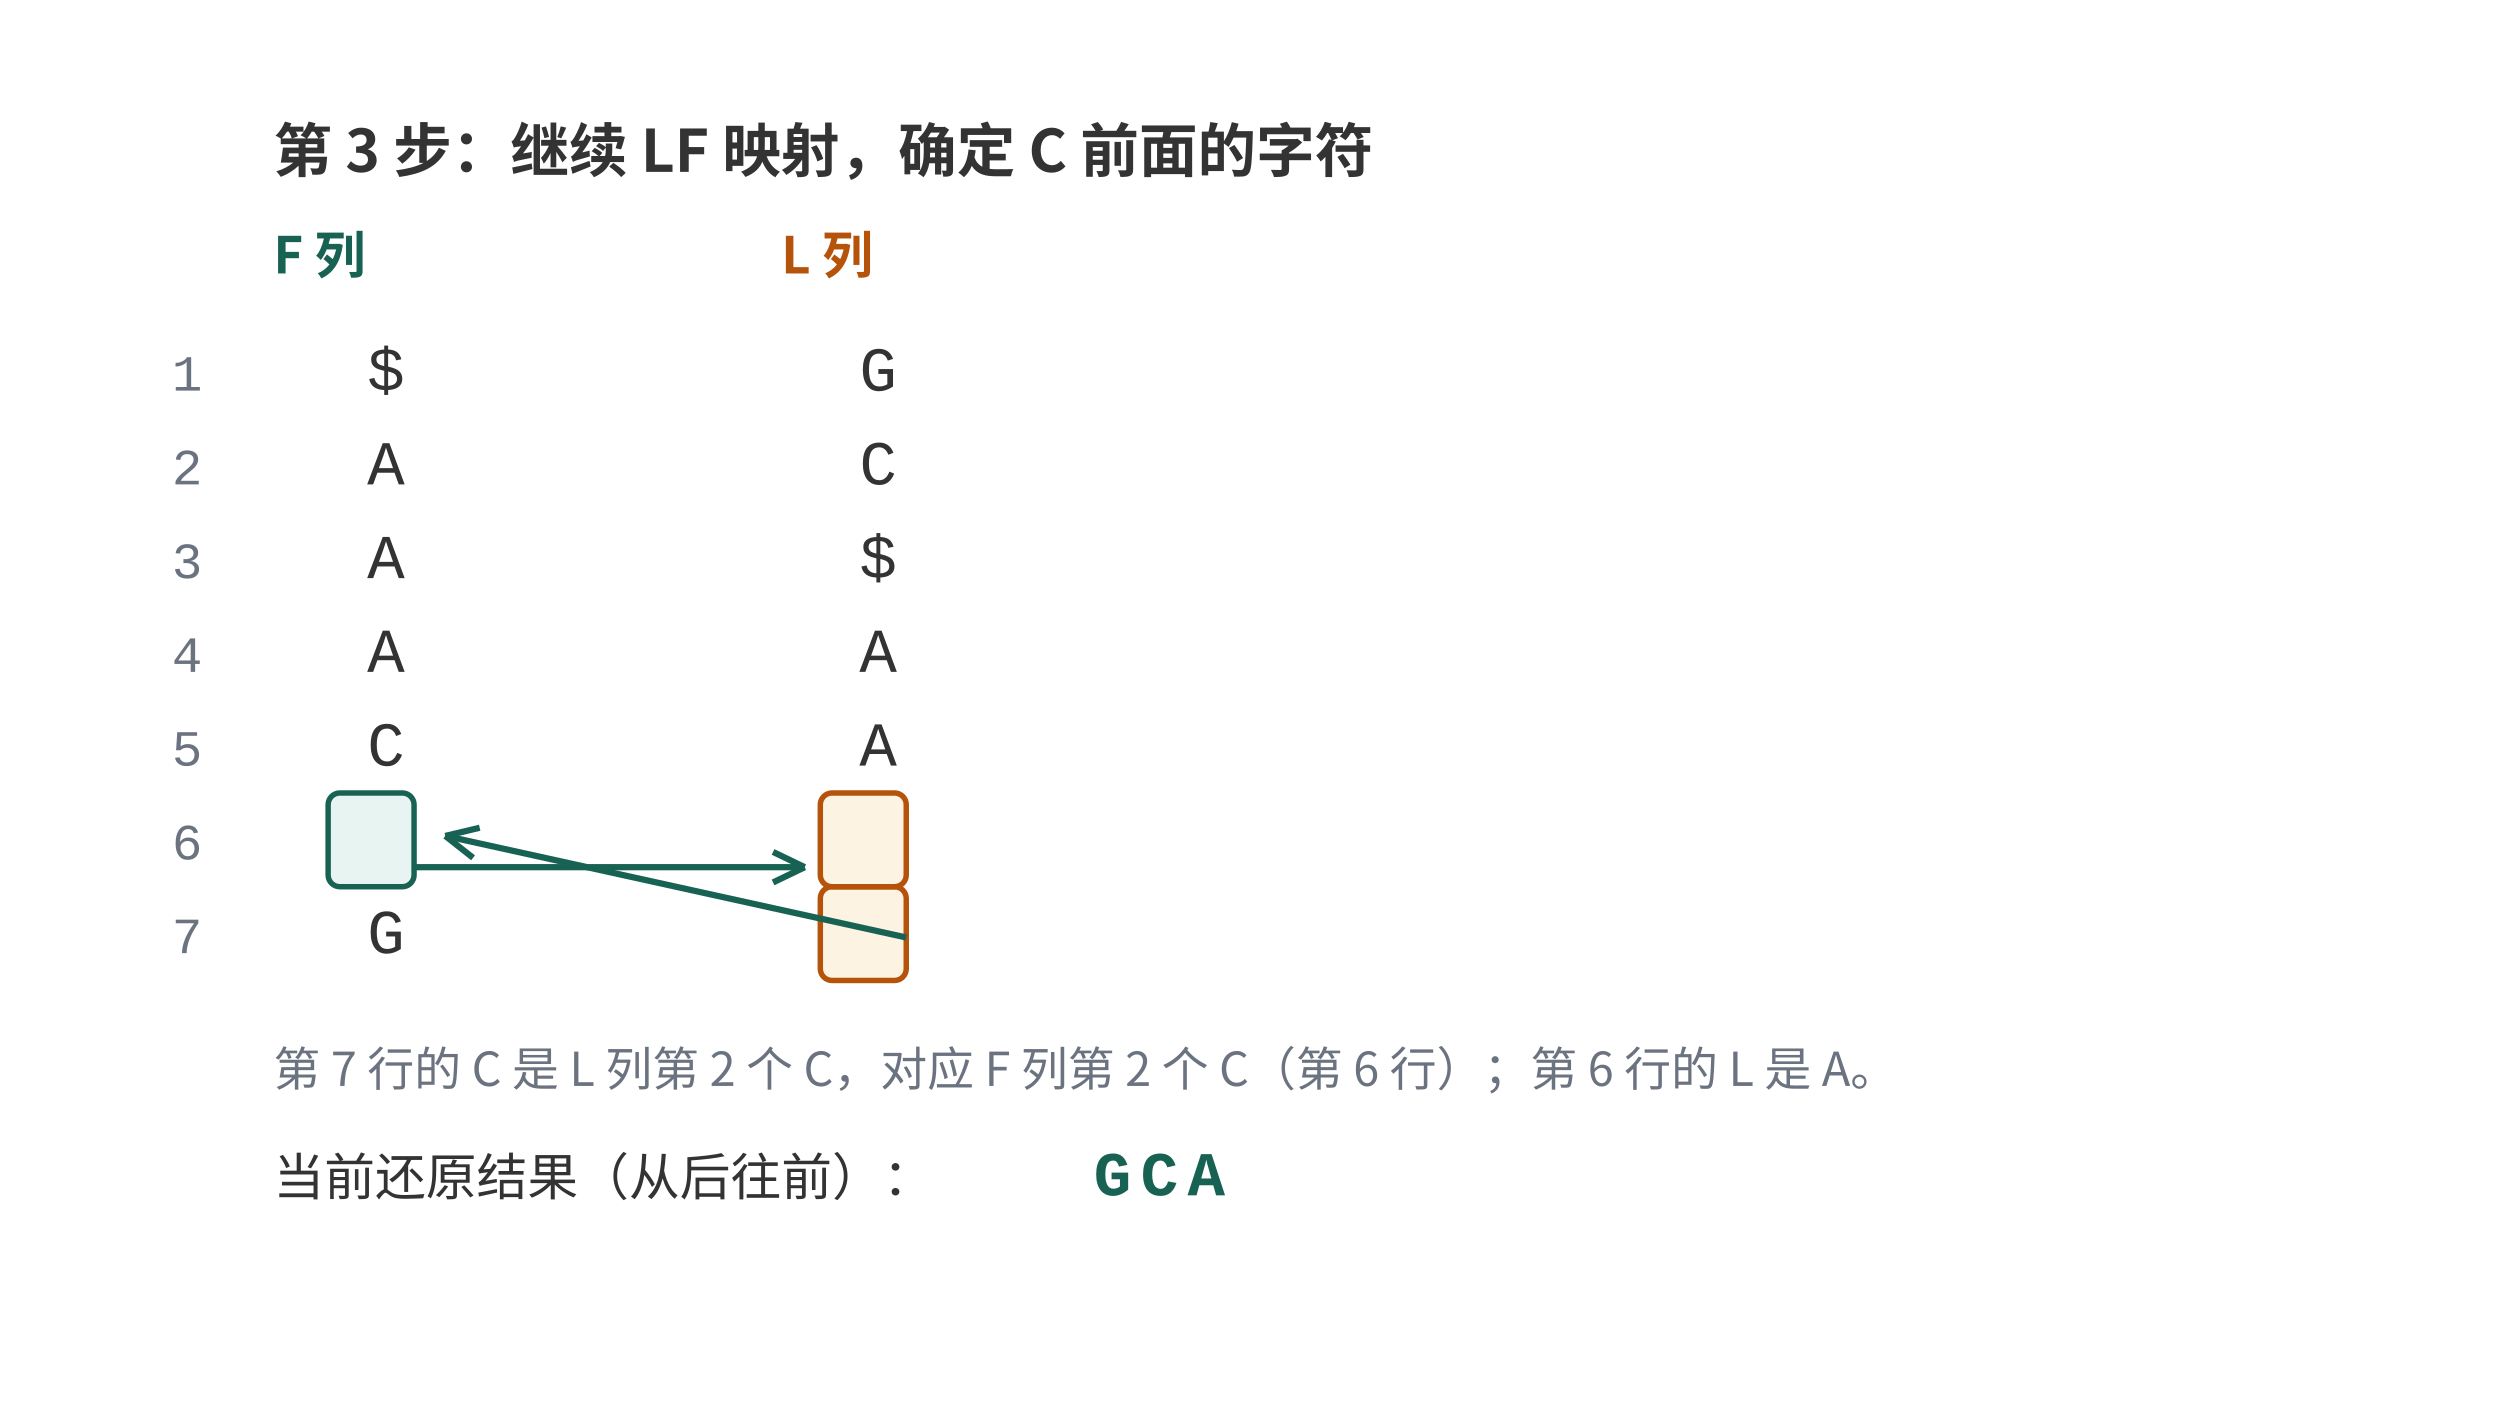
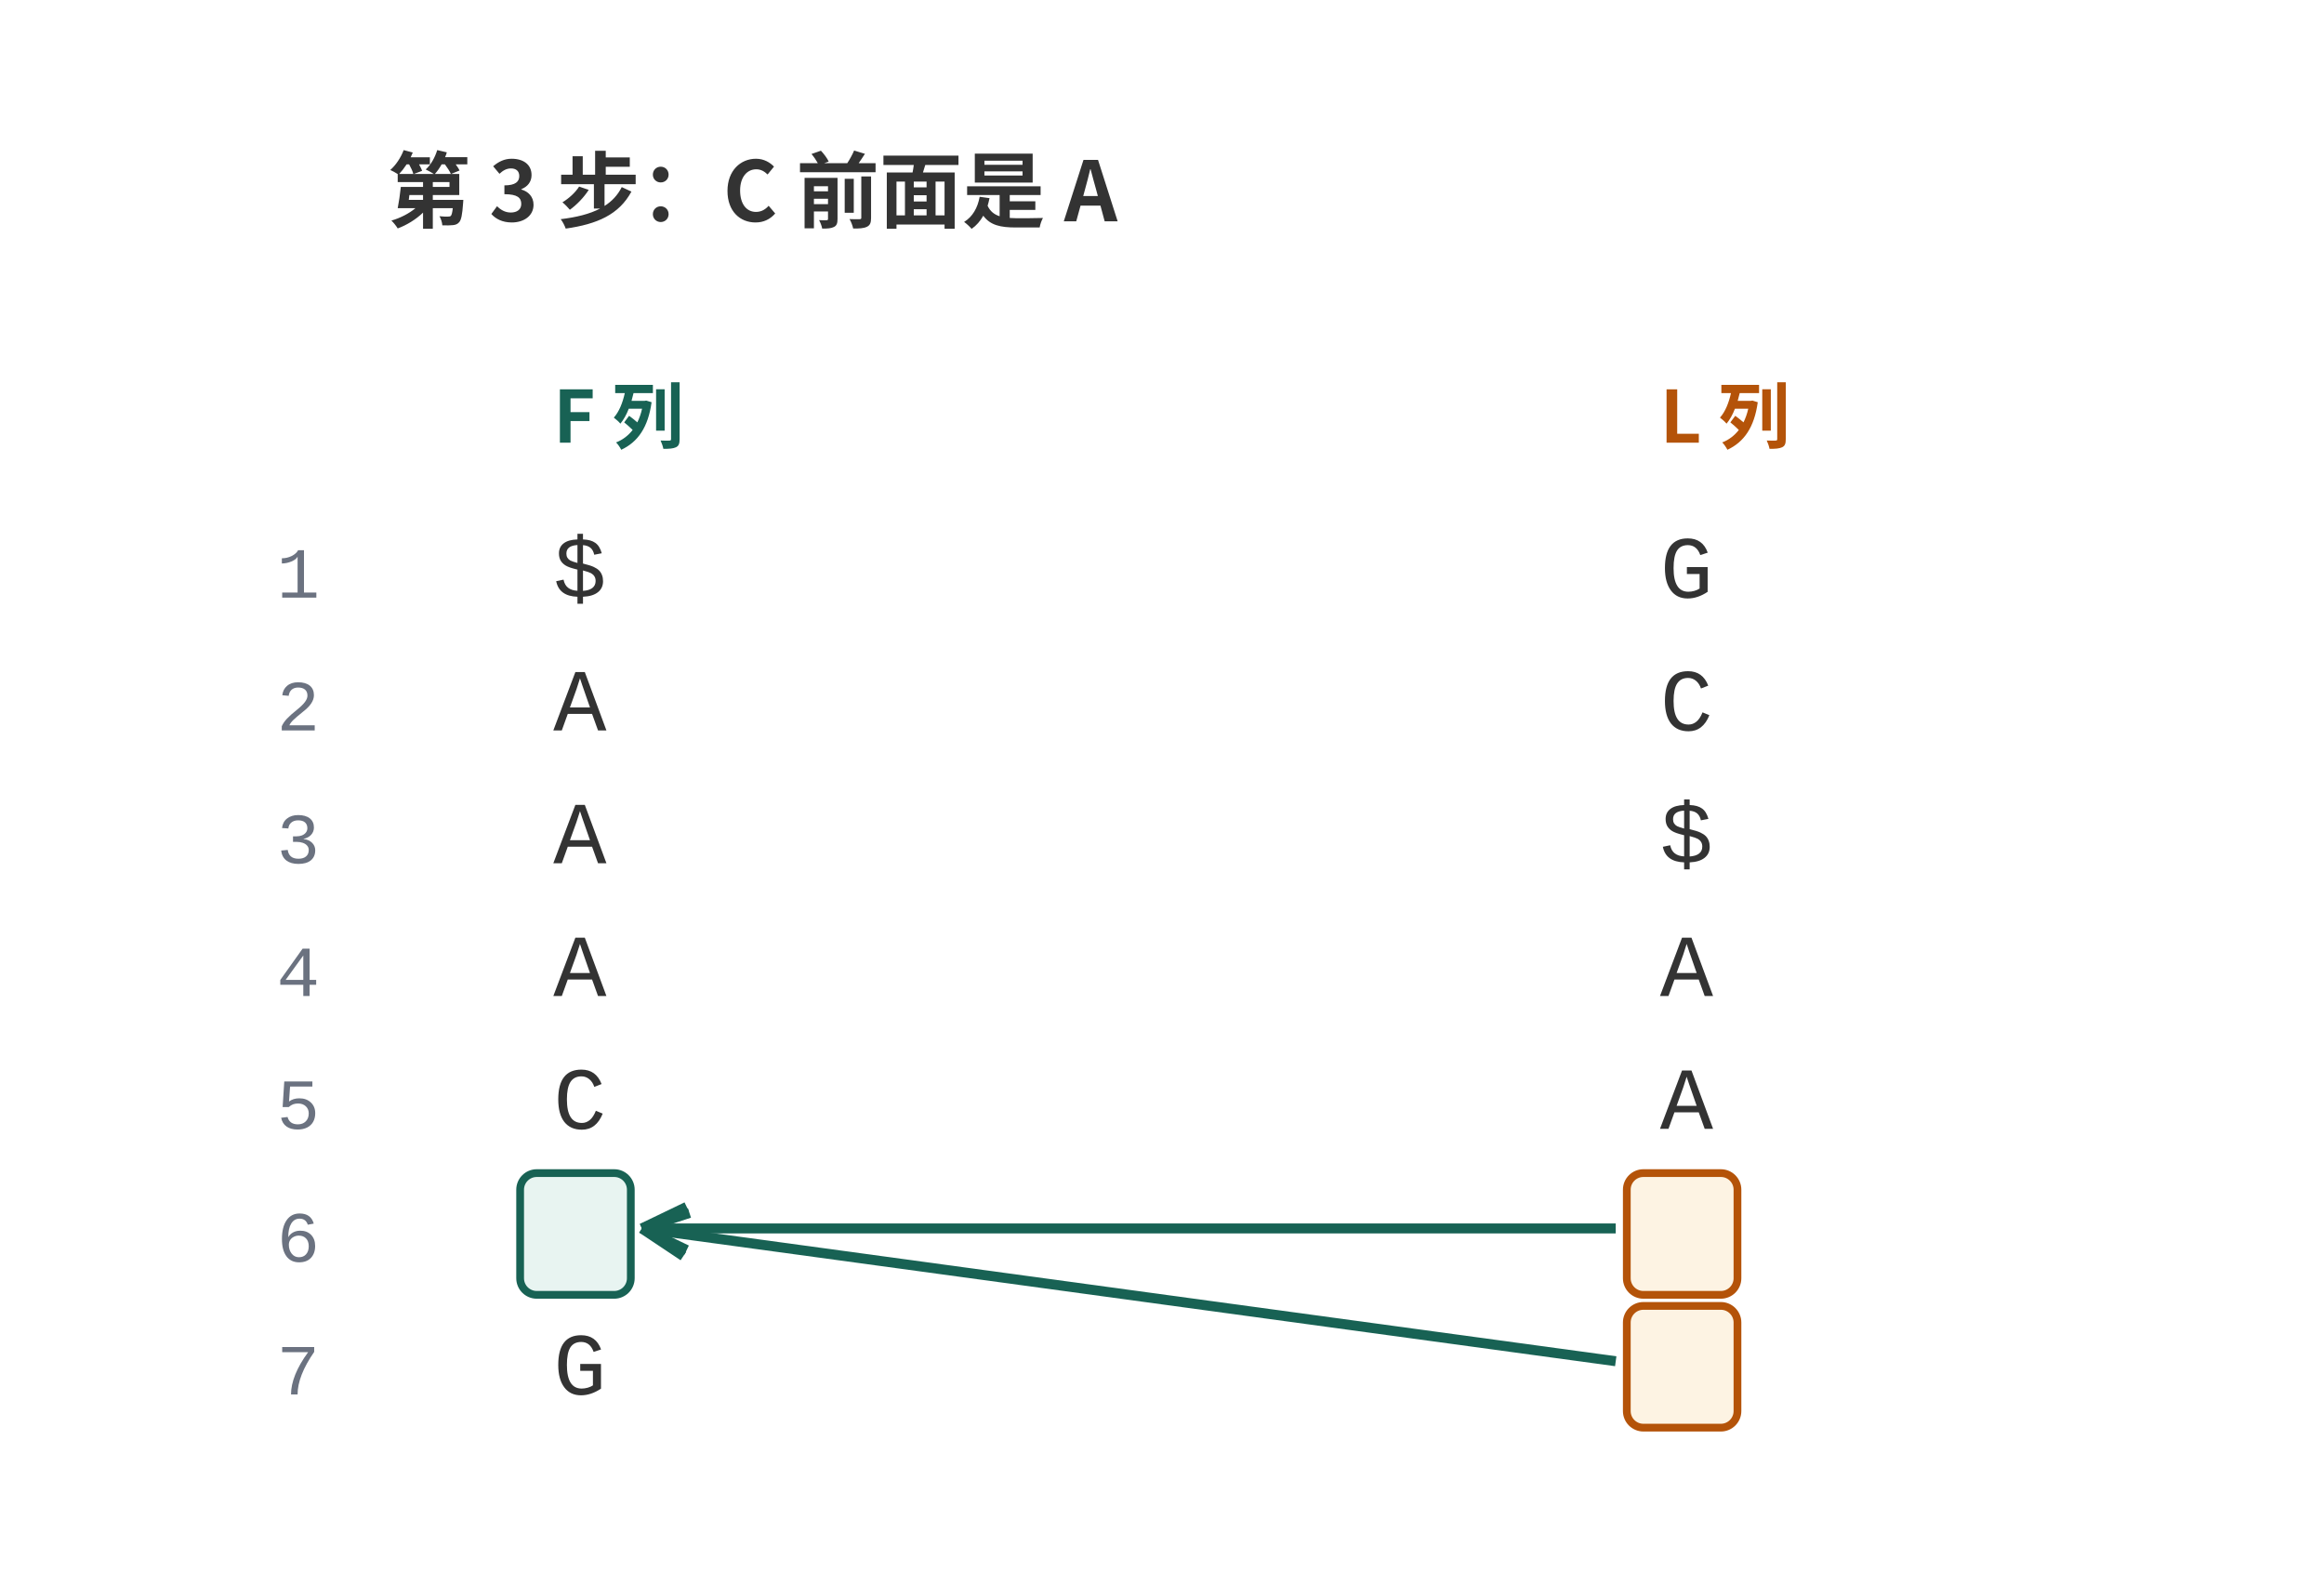
- <svg xmlns="http://www.w3.org/2000/svg" viewBox="0 0 640 362" role="img" aria-labelledby="t d">
-   <text x="70" y="44" font-family="'PingFang SC', 'Hiragino Sans GB', 'Microsoft YaHei', 'Noto Sans CJK SC', sans-serif" font-size="15" fill="#333333" font-weight="bold" text-anchor="start">第 3 步：继续 LF 映射，确定 C 前面的字符</text>
-   <text x="70" y="70" font-family="'PingFang SC', 'Hiragino Sans GB', 'Microsoft YaHei', 'Noto Sans CJK SC', sans-serif" font-size="13" fill="#186254" font-weight="bold" text-anchor="start">F 列</text>
-   <text x="200" y="70" font-family="'PingFang SC', 'Hiragino Sans GB', 'Microsoft YaHei', 'Noto Sans CJK SC', sans-serif" font-size="13" fill="#b45309" font-weight="bold" text-anchor="start">L 列</text>
-   <text x="44" y="100" font-family="ui-monospace, 'SFMono-Regular', Menlo, Consolas, 'Liberation Mono', monospace" font-size="13" fill="#6b7280" font-weight="normal" text-anchor="start">1</text>
-   <text x="94" y="100" font-family="ui-monospace, 'SFMono-Regular', Menlo, Consolas, 'Liberation Mono', monospace" font-size="16" fill="#333333" font-weight="normal" text-anchor="start">$</text>
-   <text x="220" y="100" font-family="ui-monospace, 'SFMono-Regular', Menlo, Consolas, 'Liberation Mono', monospace" font-size="16" fill="#333333" font-weight="normal" text-anchor="start">G</text>
-   <text x="44" y="124" font-family="ui-monospace, 'SFMono-Regular', Menlo, Consolas, 'Liberation Mono', monospace" font-size="13" fill="#6b7280" font-weight="normal" text-anchor="start">2</text>
-   <text x="94" y="124" font-family="ui-monospace, 'SFMono-Regular', Menlo, Consolas, 'Liberation Mono', monospace" font-size="16" fill="#333333" font-weight="normal" text-anchor="start">A</text>
-   <text x="220" y="124" font-family="ui-monospace, 'SFMono-Regular', Menlo, Consolas, 'Liberation Mono', monospace" font-size="16" fill="#333333" font-weight="normal" text-anchor="start">C</text>
-   <text x="44" y="148" font-family="ui-monospace, 'SFMono-Regular', Menlo, Consolas, 'Liberation Mono', monospace" font-size="13" fill="#6b7280" font-weight="normal" text-anchor="start">3</text>
-   <text x="94" y="148" font-family="ui-monospace, 'SFMono-Regular', Menlo, Consolas, 'Liberation Mono', monospace" font-size="16" fill="#333333" font-weight="normal" text-anchor="start">A</text>
-   <text x="220" y="148" font-family="ui-monospace, 'SFMono-Regular', Menlo, Consolas, 'Liberation Mono', monospace" font-size="16" fill="#333333" font-weight="normal" text-anchor="start">$</text>
-   <text x="44" y="172" font-family="ui-monospace, 'SFMono-Regular', Menlo, Consolas, 'Liberation Mono', monospace" font-size="13" fill="#6b7280" font-weight="normal" text-anchor="start">4</text>
-   <text x="94" y="172" font-family="ui-monospace, 'SFMono-Regular', Menlo, Consolas, 'Liberation Mono', monospace" font-size="16" fill="#333333" font-weight="normal" text-anchor="start">A</text>
-   <text x="220" y="172" font-family="ui-monospace, 'SFMono-Regular', Menlo, Consolas, 'Liberation Mono', monospace" font-size="16" fill="#333333" font-weight="normal" text-anchor="start">A</text>
-   <text x="44" y="196" font-family="ui-monospace, 'SFMono-Regular', Menlo, Consolas, 'Liberation Mono', monospace" font-size="13" fill="#6b7280" font-weight="normal" text-anchor="start">5</text>
-   <text x="94" y="196" font-family="ui-monospace, 'SFMono-Regular', Menlo, Consolas, 'Liberation Mono', monospace" font-size="16" fill="#333333" font-weight="normal" text-anchor="start">C</text>
-   <text x="220" y="196" font-family="ui-monospace, 'SFMono-Regular', Menlo, Consolas, 'Liberation Mono', monospace" font-size="16" fill="#333333" font-weight="normal" text-anchor="start">A</text>
-   <text x="44" y="220" font-family="ui-monospace, 'SFMono-Regular', Menlo, Consolas, 'Liberation Mono', monospace" font-size="13" fill="#6b7280" font-weight="normal" text-anchor="start">6</text>
-   <text x="94" y="220" font-family="ui-monospace, 'SFMono-Regular', Menlo, Consolas, 'Liberation Mono', monospace" font-size="16" fill="#333333" font-weight="normal" text-anchor="start">C</text>
-   <text x="220" y="220" font-family="ui-monospace, 'SFMono-Regular', Menlo, Consolas, 'Liberation Mono', monospace" font-size="16" fill="#333333" font-weight="normal" text-anchor="start">A</text>
-   <text x="44" y="244" font-family="ui-monospace, 'SFMono-Regular', Menlo, Consolas, 'Liberation Mono', monospace" font-size="13" fill="#6b7280" font-weight="normal" text-anchor="start">7</text>
-   <text x="94" y="244" font-family="ui-monospace, 'SFMono-Regular', Menlo, Consolas, 'Liberation Mono', monospace" font-size="16" fill="#333333" font-weight="normal" text-anchor="start">G</text>
-   <text x="220" y="244" font-family="ui-monospace, 'SFMono-Regular', Menlo, Consolas, 'Liberation Mono', monospace" font-size="16" fill="#333333" font-weight="normal" text-anchor="start">C</text>
-   <rect x="210" y="227" width="22" height="24" rx="3" fill="#fdf3e3" stroke="#b45309" stroke-width="1.4" />
-   <rect x="84" y="203" width="22" height="24" rx="3" fill="#e8f4f1" stroke="#186254" stroke-width="1.4" />
-   <rect x="210" y="203" width="22" height="24" rx="3" fill="#fdf3e3" stroke="#b45309" stroke-width="1.4" />
-   <line x1="232" y1="240" x2="114" y2="214" stroke="#186254" stroke-width="1.6" />
-   <line x1="114.0" y1="214.0" x2="121.1" y2="219.6" stroke="#186254" stroke-width="1.6" />
-   <line x1="114.0" y1="214.0" x2="122.8" y2="211.9" stroke="#186254" stroke-width="1.6" />
-   <line x1="106" y1="222" x2="206" y2="222" stroke="#186254" stroke-width="1.6" />
-   <line x1="206.0" y1="222.0" x2="197.9" y2="218.1" stroke="#186254" stroke-width="1.6" />
-   <line x1="206.0" y1="222.0" x2="197.9" y2="225.9" stroke="#186254" stroke-width="1.6" />
-   <text x="70" y="278" font-family="'PingFang SC', 'Hiragino Sans GB', 'Microsoft YaHei', 'Noto Sans CJK SC', sans-serif" font-size="12" fill="#6b7280" font-weight="normal" text-anchor="start">第 7 行的 C 是 L 列第 2 个 C，对应 F 列第 2 个 C（第 6 行）；第 6 行的 L 是 A。</text>
-   <text x="70" y="306" font-family="'PingFang SC', 'Hiragino Sans GB', 'Microsoft YaHei', 'Noto Sans CJK SC', sans-serif" font-size="13" fill="#333333" font-weight="normal" text-anchor="start">当前还原结果（从后往前）：</text>
-   <text x="280" y="306" font-family="ui-monospace, 'SFMono-Regular', Menlo, Consolas, 'Liberation Mono', monospace" font-size="16" fill="#186254" font-weight="bold" text-anchor="start">G</text>
-   <text x="292" y="306" font-family="ui-monospace, 'SFMono-Regular', Menlo, Consolas, 'Liberation Mono', monospace" font-size="16" fill="#186254" font-weight="bold" text-anchor="start">C</text>
-   <text x="304" y="306" font-family="ui-monospace, 'SFMono-Regular', Menlo, Consolas, 'Liberation Mono', monospace" font-size="16" fill="#186254" font-weight="bold" text-anchor="start">A</text>
+ <svg xmlns="http://www.w3.org/2000/svg" viewBox="0 0 420 284" role="img" aria-labelledby="t d">
+   <text x="70" y="40" font-family="'PingFang SC', 'Hiragino Sans GB', 'Microsoft YaHei', 'Noto Sans CJK SC', sans-serif" font-size="15" fill="#333333" font-weight="bold" text-anchor="start">第 3 步：C 前面是 A</text>
+   <text x="100" y="80" font-family="'PingFang SC', 'Hiragino Sans GB', 'Microsoft YaHei', 'Noto Sans CJK SC', sans-serif" font-size="13" fill="#186254" font-weight="bold" text-anchor="start">F 列</text>
+   <text x="300" y="80" font-family="'PingFang SC', 'Hiragino Sans GB', 'Microsoft YaHei', 'Noto Sans CJK SC', sans-serif" font-size="13" fill="#b45309" font-weight="bold" text-anchor="start">L 列</text>
+   <text x="50" y="108" font-family="ui-monospace, 'SFMono-Regular', Menlo, Consolas, 'Liberation Mono', monospace" font-size="13" fill="#6b7280" font-weight="normal" text-anchor="start">1</text>
+   <text x="100" y="108" font-family="ui-monospace, 'SFMono-Regular', Menlo, Consolas, 'Liberation Mono', monospace" font-size="16" fill="#333333" font-weight="normal" text-anchor="start">$</text>
+   <text x="300" y="108" font-family="ui-monospace, 'SFMono-Regular', Menlo, Consolas, 'Liberation Mono', monospace" font-size="16" fill="#333333" font-weight="normal" text-anchor="start">G</text>
+   <text x="50" y="132" font-family="ui-monospace, 'SFMono-Regular', Menlo, Consolas, 'Liberation Mono', monospace" font-size="13" fill="#6b7280" font-weight="normal" text-anchor="start">2</text>
+   <text x="100" y="132" font-family="ui-monospace, 'SFMono-Regular', Menlo, Consolas, 'Liberation Mono', monospace" font-size="16" fill="#333333" font-weight="normal" text-anchor="start">A</text>
+   <text x="300" y="132" font-family="ui-monospace, 'SFMono-Regular', Menlo, Consolas, 'Liberation Mono', monospace" font-size="16" fill="#333333" font-weight="normal" text-anchor="start">C</text>
+   <text x="50" y="156" font-family="ui-monospace, 'SFMono-Regular', Menlo, Consolas, 'Liberation Mono', monospace" font-size="13" fill="#6b7280" font-weight="normal" text-anchor="start">3</text>
+   <text x="100" y="156" font-family="ui-monospace, 'SFMono-Regular', Menlo, Consolas, 'Liberation Mono', monospace" font-size="16" fill="#333333" font-weight="normal" text-anchor="start">A</text>
+   <text x="300" y="156" font-family="ui-monospace, 'SFMono-Regular', Menlo, Consolas, 'Liberation Mono', monospace" font-size="16" fill="#333333" font-weight="normal" text-anchor="start">$</text>
+   <text x="50" y="180" font-family="ui-monospace, 'SFMono-Regular', Menlo, Consolas, 'Liberation Mono', monospace" font-size="13" fill="#6b7280" font-weight="normal" text-anchor="start">4</text>
+   <text x="100" y="180" font-family="ui-monospace, 'SFMono-Regular', Menlo, Consolas, 'Liberation Mono', monospace" font-size="16" fill="#333333" font-weight="normal" text-anchor="start">A</text>
+   <text x="300" y="180" font-family="ui-monospace, 'SFMono-Regular', Menlo, Consolas, 'Liberation Mono', monospace" font-size="16" fill="#333333" font-weight="normal" text-anchor="start">A</text>
+   <text x="50" y="204" font-family="ui-monospace, 'SFMono-Regular', Menlo, Consolas, 'Liberation Mono', monospace" font-size="13" fill="#6b7280" font-weight="normal" text-anchor="start">5</text>
+   <text x="100" y="204" font-family="ui-monospace, 'SFMono-Regular', Menlo, Consolas, 'Liberation Mono', monospace" font-size="16" fill="#333333" font-weight="normal" text-anchor="start">C</text>
+   <text x="300" y="204" font-family="ui-monospace, 'SFMono-Regular', Menlo, Consolas, 'Liberation Mono', monospace" font-size="16" fill="#333333" font-weight="normal" text-anchor="start">A</text>
+   <text x="50" y="228" font-family="ui-monospace, 'SFMono-Regular', Menlo, Consolas, 'Liberation Mono', monospace" font-size="13" fill="#6b7280" font-weight="normal" text-anchor="start">6</text>
+   <text x="100" y="228" font-family="ui-monospace, 'SFMono-Regular', Menlo, Consolas, 'Liberation Mono', monospace" font-size="16" fill="#333333" font-weight="normal" text-anchor="start">C</text>
+   <text x="300" y="228" font-family="ui-monospace, 'SFMono-Regular', Menlo, Consolas, 'Liberation Mono', monospace" font-size="16" fill="#333333" font-weight="normal" text-anchor="start">A</text>
+   <text x="50" y="252" font-family="ui-monospace, 'SFMono-Regular', Menlo, Consolas, 'Liberation Mono', monospace" font-size="13" fill="#6b7280" font-weight="normal" text-anchor="start">7</text>
+   <text x="100" y="252" font-family="ui-monospace, 'SFMono-Regular', Menlo, Consolas, 'Liberation Mono', monospace" font-size="16" fill="#333333" font-weight="normal" text-anchor="start">G</text>
+   <text x="300" y="252" font-family="ui-monospace, 'SFMono-Regular', Menlo, Consolas, 'Liberation Mono', monospace" font-size="16" fill="#333333" font-weight="normal" text-anchor="start">C</text>
+   <rect x="94" y="212" width="20" height="22" rx="3" fill="#e8f4f1" stroke="#186254" stroke-width="1.4" />
+   <rect x="294" y="212" width="20" height="22" rx="3" fill="#fdf3e3" stroke="#b45309" stroke-width="1.4" />
+   <rect x="294" y="236" width="20" height="22" rx="3" fill="#fdf3e3" stroke="#b45309" stroke-width="1.4" />
+   <line x1="292" y1="222" x2="116" y2="222" stroke="#186254" stroke-width="1.8" />
+   <line x1="116.0" y1="222.0" x2="124.1" y2="225.9" stroke="#186254" stroke-width="1.8" />
+   <line x1="116.0" y1="222.0" x2="124.1" y2="218.1" stroke="#186254" stroke-width="1.8" />
+   <line x1="292" y1="246" x2="116" y2="222" stroke="#186254" stroke-width="1.8" />
+   <line x1="116.0" y1="222.0" x2="123.5" y2="227.0" stroke="#186254" stroke-width="1.8" />
+   <line x1="116.0" y1="222.0" x2="124.6" y2="219.2" stroke="#186254" stroke-width="1.8" />
</svg>
